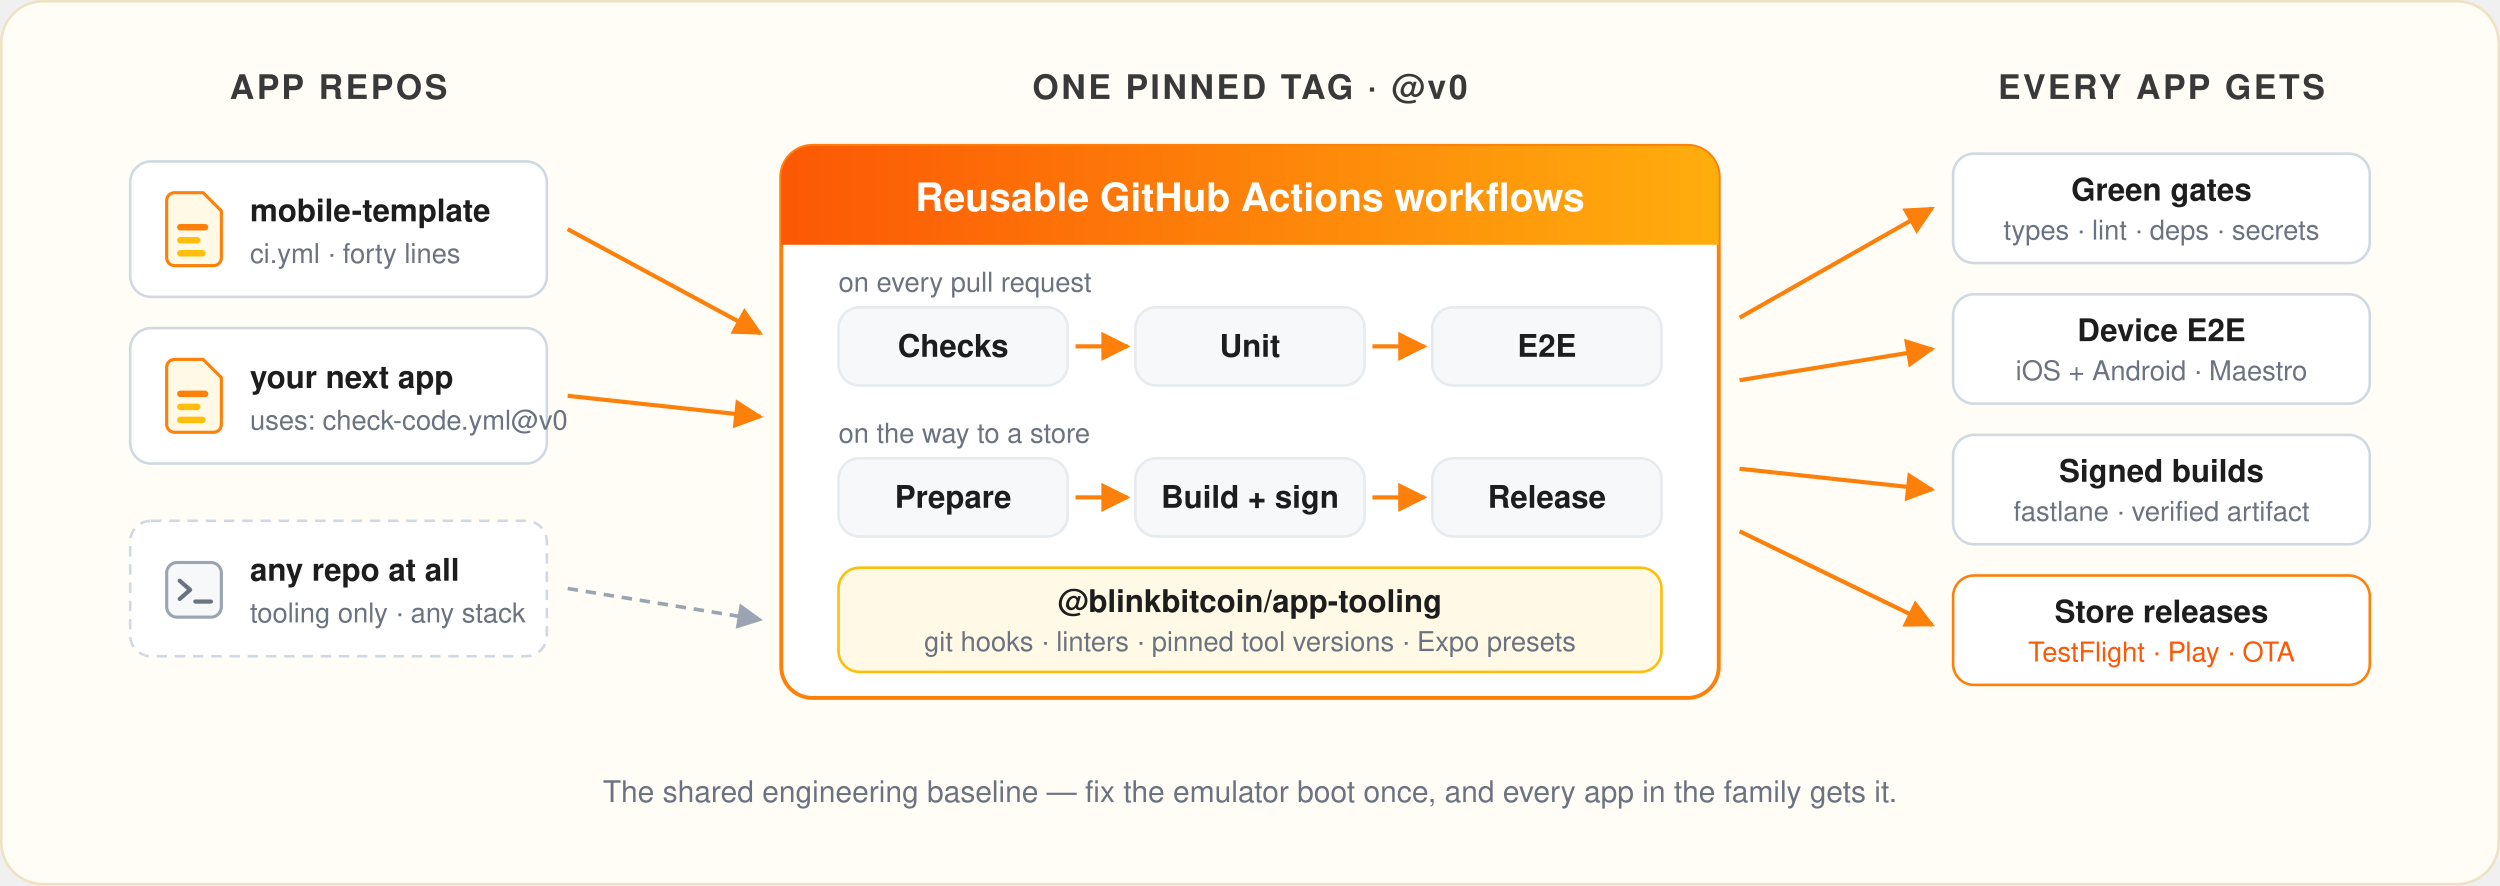
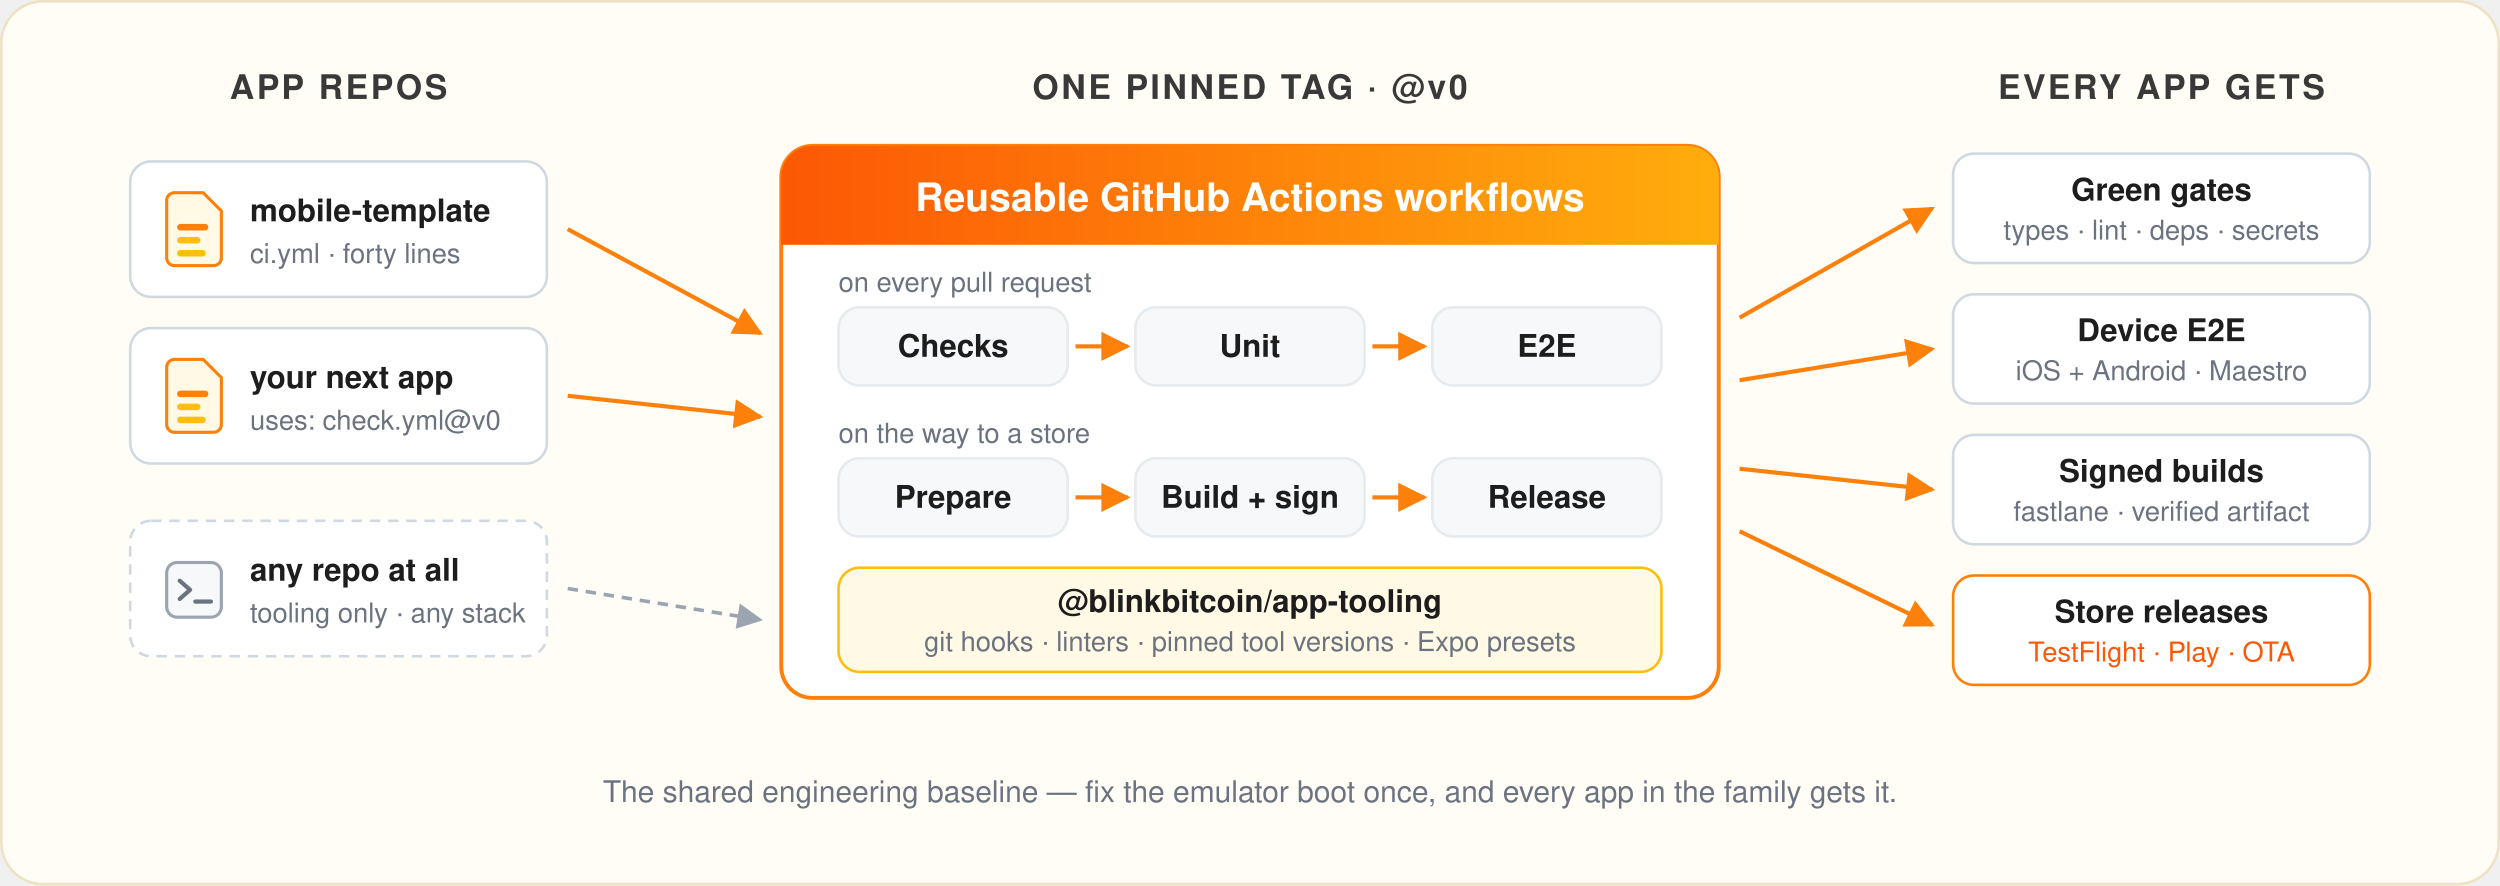
<svg xmlns="http://www.w3.org/2000/svg" width="960" height="340" viewBox="0 0 960 340" font-family="-apple-system, BlinkMacSystemFont, 'Segoe UI', Helvetica, Arial, sans-serif" role="img" aria-label="shared-workflows: app repos carry a short ci.yml that calls the reusable GitHub Actions workflows here at the pinned tag v0 — Checks, Unit and E2E on every pull request; Prepare, Build and sign, and Release on the way to a store — while any repo can install the app-tooling npm package for hooks, linters and pinned tools, and an Expo app extends its presets. Every app gets green checks, device E2E, signed builds and store releases.">
  <defs>
    <marker id="arrowOrange" viewBox="0 0 10 10" refX="9" refY="5" markerWidth="7" markerHeight="7" orient="auto-start-reverse">
      <path d="M0 0 L10 5 L0 10 z" fill="#fd800b" />
    </marker>
    <marker id="arrowGrey" viewBox="0 0 10 10" refX="9" refY="5" markerWidth="7" markerHeight="7" orient="auto-start-reverse">
      <path d="M0 0 L10 5 L0 10 z" fill="#9aa5b1" />
    </marker>
    <linearGradient id="blinkRamp" x1="0" y1="0" x2="1" y2="0">
      <stop offset="0" stop-color="#fc5805" />
      <stop offset="1" stop-color="#ffad0d" />
    </linearGradient>
  </defs>
  <rect x="0.5" y="0.5" width="959" height="339" rx="16" fill="#fffdf6" stroke="#efe2c4" />
  <text x="130" y="38" text-anchor="middle" font-size="13" font-weight="700" fill="#393939" letter-spacing="1">APP REPOS</text>
  <text x="480" y="38" text-anchor="middle" font-size="13" font-weight="700" fill="#393939" letter-spacing="1">ONE PINNED TAG · @v0</text>
  <text x="830" y="38" text-anchor="middle" font-size="13" font-weight="700" fill="#393939" letter-spacing="1">EVERY APP GETS</text>
  <g>
    <rect x="50" y="62" width="160" height="52" rx="8" fill="#ffffff" stroke="#cfd9e2" />
    <g transform="translate(64 74)">
      <path d="M0 3 a3 3 0 0 1 3 -3 h11 l7 7 v18 a3 3 0 0 1 -3 3 h-15 a3 3 0 0 1 -3 -3 z" fill="#fff9e5" stroke="#fd800b" stroke-width="1.2" />
      <rect x="4" y="12" width="12" height="2.5" rx="1.25" fill="#fd800b" />
      <rect x="4" y="17" width="9" height="2.5" rx="1.25" fill="#ffbe0b" />
      <rect x="4" y="22" width="11" height="2.5" rx="1.25" fill="#ffbe0b" />
    </g>
    <text x="96" y="85" font-size="12" font-weight="600" fill="#1d1d1d">mobile-template</text>
    <text x="96" y="101" font-size="10.5" fill="#6b7280">ci.yml · forty lines</text>
    <rect x="50" y="126" width="160" height="52" rx="8" fill="#ffffff" stroke="#cfd9e2" />
    <g transform="translate(64 138)">
      <path d="M0 3 a3 3 0 0 1 3 -3 h11 l7 7 v18 a3 3 0 0 1 -3 3 h-15 a3 3 0 0 1 -3 -3 z" fill="#fff9e5" stroke="#fd800b" stroke-width="1.2" />
      <rect x="4" y="12" width="12" height="2.5" rx="1.25" fill="#fd800b" />
      <rect x="4" y="17" width="9" height="2.5" rx="1.25" fill="#ffbe0b" />
      <rect x="4" y="22" width="11" height="2.5" rx="1.25" fill="#ffbe0b" />
    </g>
    <text x="96" y="149" font-size="12" font-weight="600" fill="#1d1d1d">your next app</text>
-     <text x="96" y="165" font-size="10.5" fill="#6b7280">uses: check-code.yml@v0</text>
+     <text x="96" y="165" font-size="10.5" fill="#6b7280">uses: check.yml@v0</text>
    <rect x="50" y="200" width="160" height="52" rx="8" fill="#ffffff" stroke="#cfd9e2" stroke-dasharray="4 3" />
    <g transform="translate(64 212)">
      <rect x="0" y="4" width="21" height="21" rx="4" fill="#f6f8fa" stroke="#9aa5b1" stroke-width="1.2" />
      <path d="M5 11 l4 3.5 l-4 3.5 M11 19 h6" fill="none" stroke="#6b7280" stroke-width="1.6" stroke-linecap="round" stroke-linejoin="round" />
    </g>
    <text x="96" y="223" font-size="12" font-weight="600" fill="#1d1d1d">any repo at all</text>
    <text x="96" y="239" font-size="10.5" fill="#6b7280">tooling only · any stack</text>
  </g>
  <line x1="218" y1="88" x2="292" y2="128" stroke="#fd800b" stroke-width="1.6" marker-end="url(#arrowOrange)" />
  <line x1="218" y1="152" x2="292" y2="160" stroke="#fd800b" stroke-width="1.6" marker-end="url(#arrowOrange)" />
  <line x1="218" y1="226" x2="292" y2="238" stroke="#9aa5b1" stroke-width="1.4" stroke-dasharray="4 3" marker-end="url(#arrowGrey)" />
  <g>
    <rect x="300" y="56" width="360" height="212" rx="12" fill="#ffffff" stroke="#fd800b" stroke-width="1.5" />
    <path d="M300 68 a12 12 0 0 1 12 -12 h336 a12 12 0 0 1 12 12 v26 h-360 z" fill="url(#blinkRamp)" />
    <text x="480" y="81" text-anchor="middle" font-size="15" font-weight="700" fill="#ffffff">Reusable GitHub Actions workflows</text>
    <text x="322" y="112" font-size="10.5" fill="#6b7280">on every pull request</text>
    <rect x="322" y="118" width="88" height="30" rx="8" fill="#f6f8fa" stroke="#e6ebef" />
    <text x="366" y="137" text-anchor="middle" font-size="12" font-weight="600" fill="#1d1d1d">Checks</text>
    <line x1="413" y1="133" x2="433" y2="133" stroke="#fd800b" stroke-width="1.6" marker-end="url(#arrowOrange)" />
    <rect x="436" y="118" width="88" height="30" rx="8" fill="#f6f8fa" stroke="#e6ebef" />
    <text x="480" y="137" text-anchor="middle" font-size="12" font-weight="600" fill="#1d1d1d">Unit</text>
    <line x1="527" y1="133" x2="547" y2="133" stroke="#fd800b" stroke-width="1.6" marker-end="url(#arrowOrange)" />
    <rect x="550" y="118" width="88" height="30" rx="8" fill="#f6f8fa" stroke="#e6ebef" />
    <text x="594" y="137" text-anchor="middle" font-size="12" font-weight="600" fill="#1d1d1d">E2E</text>
    <text x="322" y="170" font-size="10.5" fill="#6b7280">on the way to a store</text>
    <rect x="322" y="176" width="88" height="30" rx="8" fill="#f6f8fa" stroke="#e6ebef" />
    <text x="366" y="195" text-anchor="middle" font-size="12" font-weight="600" fill="#1d1d1d">Prepare</text>
    <line x1="413" y1="191" x2="433" y2="191" stroke="#fd800b" stroke-width="1.6" marker-end="url(#arrowOrange)" />
    <rect x="436" y="176" width="88" height="30" rx="8" fill="#f6f8fa" stroke="#e6ebef" />
    <text x="480" y="195" text-anchor="middle" font-size="12" font-weight="600" fill="#1d1d1d">Build + sign</text>
    <line x1="527" y1="191" x2="547" y2="191" stroke="#fd800b" stroke-width="1.6" marker-end="url(#arrowOrange)" />
    <rect x="550" y="176" width="88" height="30" rx="8" fill="#f6f8fa" stroke="#e6ebef" />
    <text x="594" y="195" text-anchor="middle" font-size="12" font-weight="600" fill="#1d1d1d">Release</text>
    <rect x="322" y="218" width="316" height="40" rx="8" fill="#fff9e5" stroke="#ffbe0b" />
    <text x="480" y="235" text-anchor="middle" font-size="12" font-weight="600" fill="#1d1d1d">@blinkbitcoin/app-tooling</text>
    <text x="480" y="250" text-anchor="middle" font-size="10.5" fill="#6b7280">git hooks · linters · pinned tool versions · Expo presets</text>
  </g>
  <line x1="668" y1="122" x2="742" y2="80" stroke="#fd800b" stroke-width="1.6" marker-end="url(#arrowOrange)" />
  <line x1="668" y1="146" x2="742" y2="134" stroke="#fd800b" stroke-width="1.6" marker-end="url(#arrowOrange)" />
  <line x1="668" y1="180" x2="742" y2="188" stroke="#fd800b" stroke-width="1.6" marker-end="url(#arrowOrange)" />
  <line x1="668" y1="204" x2="742" y2="240" stroke="#fd800b" stroke-width="1.6" marker-end="url(#arrowOrange)" />
  <g>
    <rect x="750" y="59" width="160" height="42" rx="8" fill="#ffffff" stroke="#cfd9e2" />
    <text x="830" y="77" text-anchor="middle" font-size="12" font-weight="600" fill="#1d1d1d">Green gates</text>
    <text x="830" y="92" text-anchor="middle" font-size="10.5" fill="#6b7280">types · lint · deps · secrets</text>
    <rect x="750" y="113" width="160" height="42" rx="8" fill="#ffffff" stroke="#cfd9e2" />
    <text x="830" y="131" text-anchor="middle" font-size="12" font-weight="600" fill="#1d1d1d">Device E2E</text>
    <text x="830" y="146" text-anchor="middle" font-size="10.5" fill="#6b7280">iOS + Android · Maestro</text>
    <rect x="750" y="167" width="160" height="42" rx="8" fill="#ffffff" stroke="#cfd9e2" />
    <text x="830" y="185" text-anchor="middle" font-size="12" font-weight="600" fill="#1d1d1d">Signed builds</text>
    <text x="830" y="200" text-anchor="middle" font-size="10.5" fill="#6b7280">fastlane · verified artifact</text>
    <rect x="750" y="221" width="160" height="42" rx="8" fill="#ffffff" stroke="#fd800b" />
    <text x="830" y="239" text-anchor="middle" font-size="12" font-weight="600" fill="#1d1d1d">Store releases</text>
    <text x="830" y="254" text-anchor="middle" font-size="10.5" fill="#fc5805">TestFlight · Play · OTA</text>
  </g>
  <text x="480" y="308" text-anchor="middle" font-size="11.5" fill="#6b7280">The shared engineering baseline — fix the emulator boot once, and every app in the family gets it.</text>
</svg>
